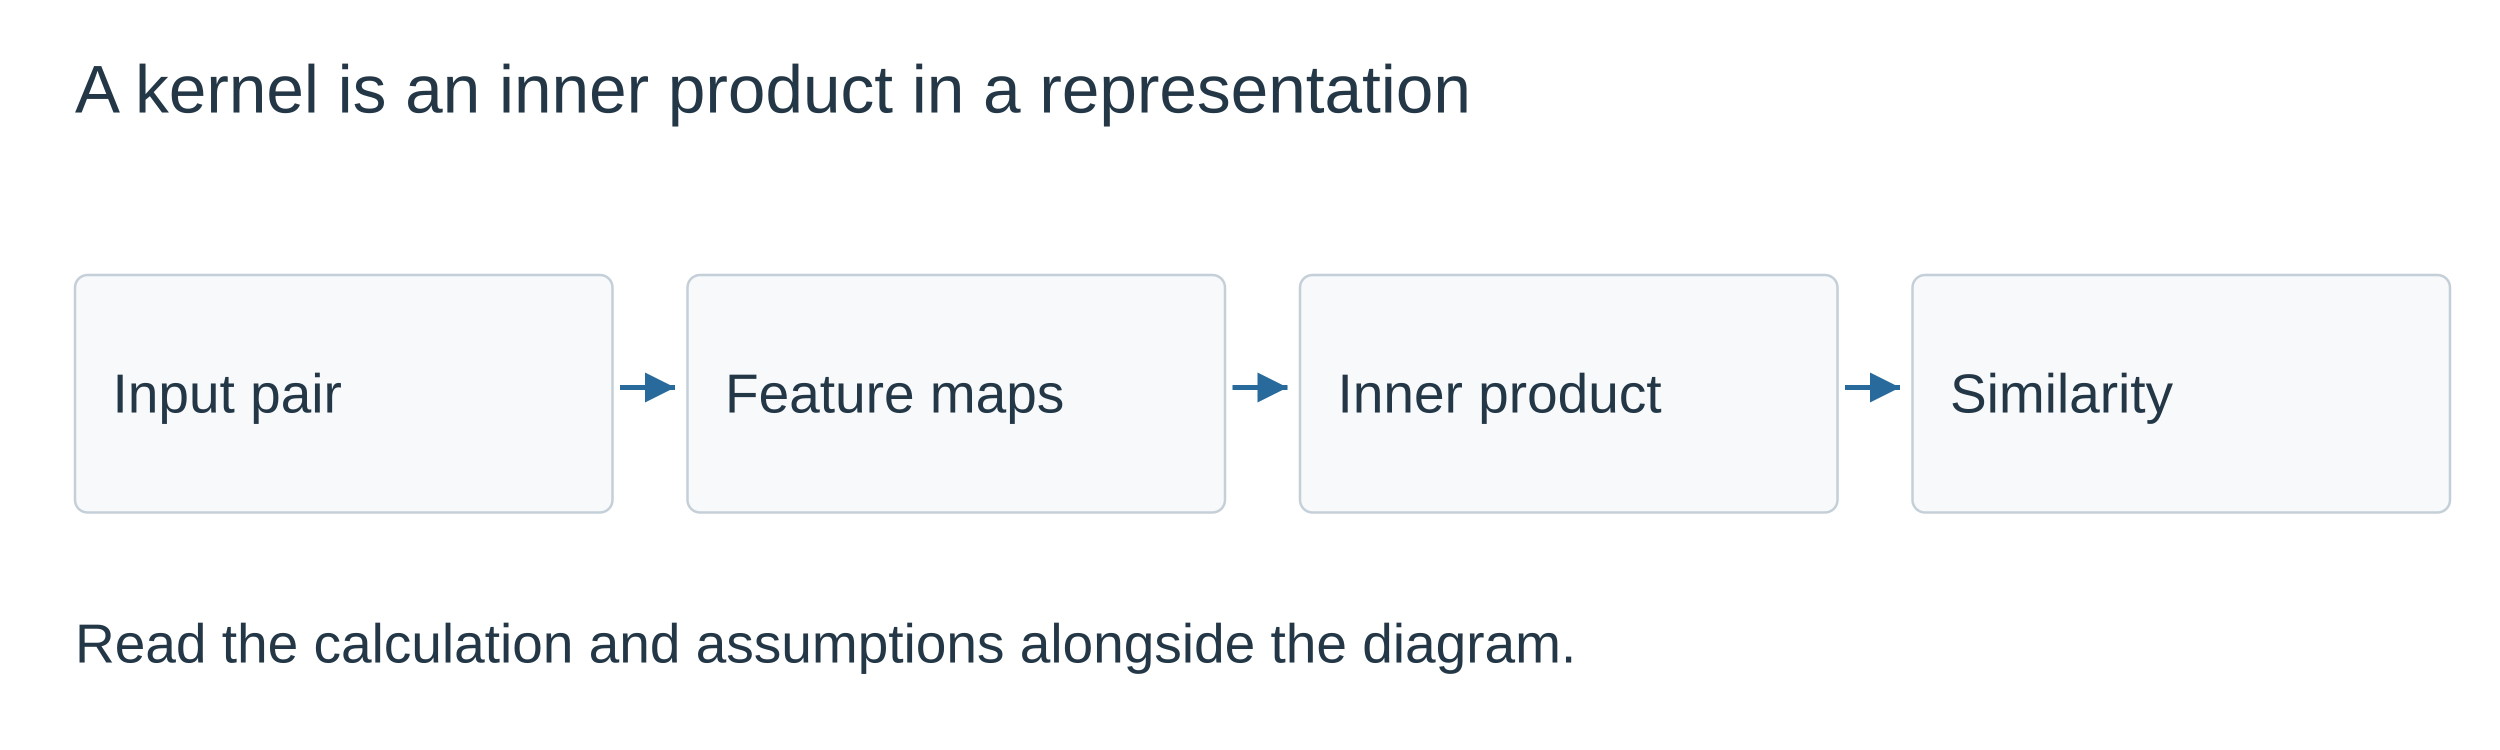
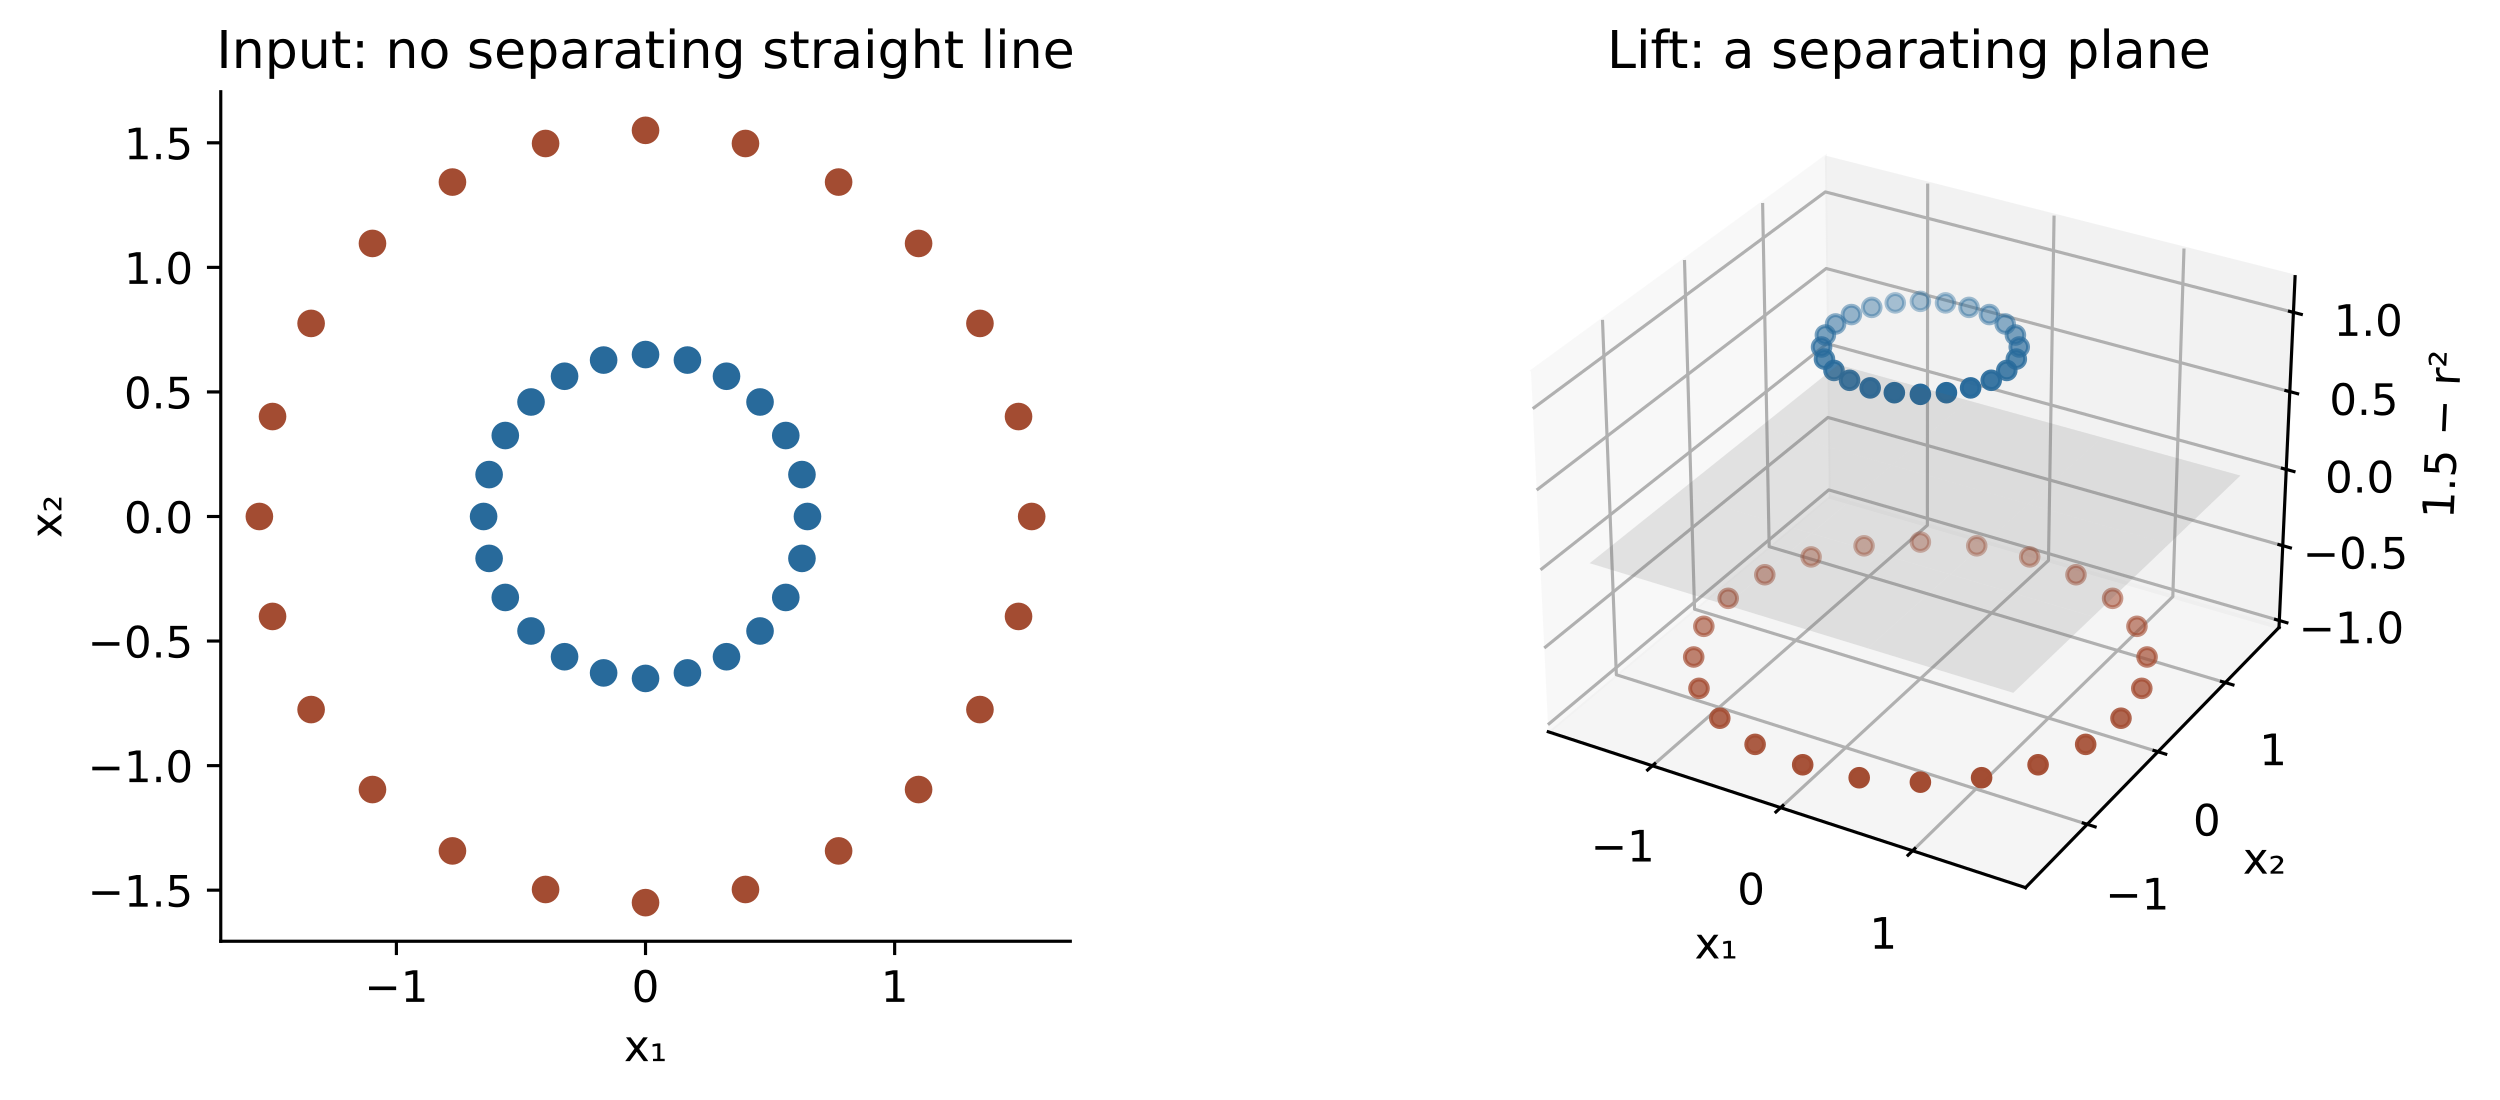
- <svg xmlns="http://www.w3.org/2000/svg" viewBox="0 0 1000 300" role="img" aria-labelledby="t d">
-   <rect width="1000" height="300" fill="white" />
+ <svg xmlns="http://www.w3.org/2000/svg" xmlns:xlink="http://www.w3.org/1999/xlink" width="633.171pt" height="278.59pt" viewBox="0 0 633.171 278.59" version="1.1">
  <defs>
-     <marker id="arrow" markerWidth="7" markerHeight="7" refX="6" refY="3" orient="auto">
-       <path d="M0 0L6 3L0 6" fill="#286a9b" />
-     </marker>
+     <style type="text/css">*{stroke-linejoin: round; stroke-linecap: butt}</style>
  </defs>
-   <style>text{font-family:Arial,sans-serif;fill:#243746}.box{fill:#f7f9fb;stroke:#c4cfd8}</style>
-   <text x="30" y="45" font-size="27">A kernel is an inner product in a representation</text>
-   <rect x="30" y="110" width="215" height="95" rx="5" class="box" />
-   <text x="45" y="165" font-size="22">Input pair</text>
-   <path d="M248 155L270 155" fill="none" stroke="#286a9b" stroke-width="2" marker-end="url(#arrow)" />
-   <rect x="275" y="110" width="215" height="95" rx="5" class="box" />
-   <text x="290" y="165" font-size="22">Feature maps</text>
-   <path d="M493 155L515 155" fill="none" stroke="#286a9b" stroke-width="2" marker-end="url(#arrow)" />
-   <rect x="520" y="110" width="215" height="95" rx="5" class="box" />
-   <text x="535" y="165" font-size="22">Inner product</text>
-   <path d="M738 155L760 155" fill="none" stroke="#286a9b" stroke-width="2" marker-end="url(#arrow)" />
-   <rect x="765" y="110" width="215" height="95" rx="5" class="box" />
-   <text x="780" y="165" font-size="22">Similarity</text>
-   <text x="30" y="265" font-size="22">Read the calculation and assumptions alongside the diagram.</text>
+   <g id="figure_1">
+     <g id="patch_1">
+       <path d="M 0 278.59 L 633.171 278.59 L 633.171 0 L 0 0 z " style="fill: #ffffff" />
+     </g>
+     <g id="axes_1">
+       <g id="patch_2">
+         <path d="M 55.911 238.39 L 271.071 238.39 L 271.071 23.23 L 55.911 23.23 z " style="fill: #ffffff" />
+       </g>
+       <g id="PathCollection_1">
+         <defs>
+           <path id="mbf54793156" d="M 0 3 C 0.796 3 1.559 2.684 2.121 2.121 C 2.684 1.559 3 0.796 3 0 C 3 -0.796 2.684 -1.559 2.121 -2.121 C 1.559 -2.684 0.796 -3 0 -3 C -0.796 -3 -1.559 -2.684 -2.121 -2.121 C -2.684 -1.559 -3 -0.796 -3 0 C -3 0.796 -2.684 1.559 -2.121 2.121 C -1.559 2.684 -0.796 3 0 3 z " style="stroke: #286a9b" />
+         </defs>
+         <g clip-path="url(#p1699d5b76a)">
+           <use xlink:href="#mbf54793156" x="204.504" y="130.81" style="fill: #286a9b; stroke: #286a9b" />
+           <use xlink:href="#mbf54793156" x="203.107" y="120.195" style="fill: #286a9b; stroke: #286a9b" />
+           <use xlink:href="#mbf54793156" x="199.009" y="110.303" style="fill: #286a9b; stroke: #286a9b" />
+           <use xlink:href="#mbf54793156" x="192.492" y="101.809" style="fill: #286a9b; stroke: #286a9b" />
+           <use xlink:href="#mbf54793156" x="183.998" y="95.292" style="fill: #286a9b; stroke: #286a9b" />
+           <use xlink:href="#mbf54793156" x="174.106" y="91.195" style="fill: #286a9b; stroke: #286a9b" />
+           <use xlink:href="#mbf54793156" x="163.491" y="89.797" style="fill: #286a9b; stroke: #286a9b" />
+           <use xlink:href="#mbf54793156" x="152.876" y="91.195" style="fill: #286a9b; stroke: #286a9b" />
+           <use xlink:href="#mbf54793156" x="142.985" y="95.292" style="fill: #286a9b; stroke: #286a9b" />
+           <use xlink:href="#mbf54793156" x="134.491" y="101.809" style="fill: #286a9b; stroke: #286a9b" />
+           <use xlink:href="#mbf54793156" x="127.973" y="110.303" style="fill: #286a9b; stroke: #286a9b" />
+           <use xlink:href="#mbf54793156" x="123.876" y="120.195" style="fill: #286a9b; stroke: #286a9b" />
+           <use xlink:href="#mbf54793156" x="122.478" y="130.81" style="fill: #286a9b; stroke: #286a9b" />
+           <use xlink:href="#mbf54793156" x="123.876" y="141.425" style="fill: #286a9b; stroke: #286a9b" />
+           <use xlink:href="#mbf54793156" x="127.973" y="151.316" style="fill: #286a9b; stroke: #286a9b" />
+           <use xlink:href="#mbf54793156" x="134.491" y="159.81" style="fill: #286a9b; stroke: #286a9b" />
+           <use xlink:href="#mbf54793156" x="142.985" y="166.328" style="fill: #286a9b; stroke: #286a9b" />
+           <use xlink:href="#mbf54793156" x="152.876" y="170.425" style="fill: #286a9b; stroke: #286a9b" />
+           <use xlink:href="#mbf54793156" x="163.491" y="171.823" style="fill: #286a9b; stroke: #286a9b" />
+           <use xlink:href="#mbf54793156" x="174.106" y="170.425" style="fill: #286a9b; stroke: #286a9b" />
+           <use xlink:href="#mbf54793156" x="183.998" y="166.328" style="fill: #286a9b; stroke: #286a9b" />
+           <use xlink:href="#mbf54793156" x="192.492" y="159.81" style="fill: #286a9b; stroke: #286a9b" />
+           <use xlink:href="#mbf54793156" x="199.009" y="151.316" style="fill: #286a9b; stroke: #286a9b" />
+           <use xlink:href="#mbf54793156" x="203.107" y="141.425" style="fill: #286a9b; stroke: #286a9b" />
+         </g>
+       </g>
+       <g id="PathCollection_2">
+         <defs>
+           <path id="m241e468adf" d="M 0 3 C 0.796 3 1.559 2.684 2.121 2.121 C 2.684 1.559 3 0.796 3 0 C 3 -0.796 2.684 -1.559 2.121 -2.121 C 1.559 -2.684 0.796 -3 0 -3 C -0.796 -3 -1.559 -2.684 -2.121 -2.121 C -2.684 -1.559 -3 -0.796 -3 0 C -3 0.796 -2.684 1.559 -2.121 2.121 C -1.559 2.684 -0.796 3 0 3 z " style="stroke: #a34c32" />
+         </defs>
+         <g clip-path="url(#p1699d5b76a)">
+           <use xlink:href="#m241e468adf" x="261.291" y="130.81" style="fill: #a34c32; stroke: #a34c32" />
+           <use xlink:href="#m241e468adf" x="257.959" y="105.497" style="fill: #a34c32; stroke: #a34c32" />
+           <use xlink:href="#m241e468adf" x="248.188" y="81.91" style="fill: #a34c32; stroke: #a34c32" />
+           <use xlink:href="#m241e468adf" x="232.646" y="61.655" style="fill: #a34c32; stroke: #a34c32" />
+           <use xlink:href="#m241e468adf" x="212.391" y="46.113" style="fill: #a34c32; stroke: #a34c32" />
+           <use xlink:href="#m241e468adf" x="188.804" y="36.342" style="fill: #a34c32; stroke: #a34c32" />
+           <use xlink:href="#m241e468adf" x="163.491" y="33.01" style="fill: #a34c32; stroke: #a34c32" />
+           <use xlink:href="#m241e468adf" x="138.179" y="36.342" style="fill: #a34c32; stroke: #a34c32" />
+           <use xlink:href="#m241e468adf" x="114.591" y="46.113" style="fill: #a34c32; stroke: #a34c32" />
+           <use xlink:href="#m241e468adf" x="94.336" y="61.655" style="fill: #a34c32; stroke: #a34c32" />
+           <use xlink:href="#m241e468adf" x="78.794" y="81.91" style="fill: #a34c32; stroke: #a34c32" />
+           <use xlink:href="#m241e468adf" x="69.024" y="105.497" style="fill: #a34c32; stroke: #a34c32" />
+           <use xlink:href="#m241e468adf" x="65.691" y="130.81" style="fill: #a34c32; stroke: #a34c32" />
+           <use xlink:href="#m241e468adf" x="69.024" y="156.122" style="fill: #a34c32; stroke: #a34c32" />
+           <use xlink:href="#m241e468adf" x="78.794" y="179.71" style="fill: #a34c32; stroke: #a34c32" />
+           <use xlink:href="#m241e468adf" x="94.336" y="199.965" style="fill: #a34c32; stroke: #a34c32" />
+           <use xlink:href="#m241e468adf" x="114.591" y="215.507" style="fill: #a34c32; stroke: #a34c32" />
+           <use xlink:href="#m241e468adf" x="138.179" y="225.277" style="fill: #a34c32; stroke: #a34c32" />
+           <use xlink:href="#m241e468adf" x="163.491" y="228.61" style="fill: #a34c32; stroke: #a34c32" />
+           <use xlink:href="#m241e468adf" x="188.804" y="225.277" style="fill: #a34c32; stroke: #a34c32" />
+           <use xlink:href="#m241e468adf" x="212.391" y="215.507" style="fill: #a34c32; stroke: #a34c32" />
+           <use xlink:href="#m241e468adf" x="232.646" y="199.965" style="fill: #a34c32; stroke: #a34c32" />
+           <use xlink:href="#m241e468adf" x="248.188" y="179.71" style="fill: #a34c32; stroke: #a34c32" />
+           <use xlink:href="#m241e468adf" x="257.959" y="156.122" style="fill: #a34c32; stroke: #a34c32" />
+         </g>
+       </g>
+       <g id="matplotlib.axis_1">
+         <g id="xtick_1">
+           <g id="line2d_1">
+             <defs>
+               <path id="mdac9af77b1" d="M 0 0 L 0 3.5 " style="stroke: #000000; stroke-width: 0.8" />
+             </defs>
+             <g>
+               <use xlink:href="#mdac9af77b1" x="100.394" y="238.39" style="stroke: #000000; stroke-width: 0.8" />
+             </g>
+           </g>
+           <g id="text_1">
+             <text style="font-size: 11px; font-family: 'DejaVu Sans', 'Bitstream Vera Sans', 'Computer Modern Sans Serif', 'Lucida Grande', 'Verdana', 'Geneva', 'Lucid', 'Arial', 'Helvetica', 'Avant Garde', sans-serif; text-anchor: middle" x="100.394" y="253.747" transform="rotate(-0 100.3943 253.7474)">−1</text>
+           </g>
+         </g>
+         <g id="xtick_2">
+           <g id="line2d_2">
+             <g>
+               <use xlink:href="#mdac9af77b1" x="163.491" y="238.39" style="stroke: #000000; stroke-width: 0.8" />
+             </g>
+           </g>
+           <g id="text_2">
+             <text style="font-size: 11px; font-family: 'DejaVu Sans', 'Bitstream Vera Sans', 'Computer Modern Sans Serif', 'Lucida Grande', 'Verdana', 'Geneva', 'Lucid', 'Arial', 'Helvetica', 'Avant Garde', sans-serif; text-anchor: middle" x="163.491" y="253.747" transform="rotate(-0 163.4911 253.7474)">0</text>
+           </g>
+         </g>
+         <g id="xtick_3">
+           <g id="line2d_3">
+             <g>
+               <use xlink:href="#mdac9af77b1" x="226.588" y="238.39" style="stroke: #000000; stroke-width: 0.8" />
+             </g>
+           </g>
+           <g id="text_3">
+             <text style="font-size: 11px; font-family: 'DejaVu Sans', 'Bitstream Vera Sans', 'Computer Modern Sans Serif', 'Lucida Grande', 'Verdana', 'Geneva', 'Lucid', 'Arial', 'Helvetica', 'Avant Garde', sans-serif; text-anchor: middle" x="226.588" y="253.747" transform="rotate(-0 226.5879 253.7474)">1</text>
+           </g>
+         </g>
+         <g id="text_4">
+           <text style="font-size: 11px; font-family: 'DejaVu Sans', 'Bitstream Vera Sans', 'Computer Modern Sans Serif', 'Lucida Grande', 'Verdana', 'Geneva', 'Lucid', 'Arial', 'Helvetica', 'Avant Garde', sans-serif; text-anchor: middle" x="163.491" y="268.747" transform="rotate(-0 163.4911 268.7474)">x₁</text>
+         </g>
+       </g>
+       <g id="matplotlib.axis_2">
+         <g id="ytick_1">
+           <g id="line2d_4">
+             <defs>
+               <path id="m1e12461e75" d="M 0 0 L -3.5 0 " style="stroke: #000000; stroke-width: 0.8" />
+             </defs>
+             <g>
+               <use xlink:href="#m1e12461e75" x="55.911" y="225.455" style="stroke: #000000; stroke-width: 0.8" />
+             </g>
+           </g>
+           <g id="text_5">
+             <text style="font-size: 11px; font-family: 'DejaVu Sans', 'Bitstream Vera Sans', 'Computer Modern Sans Serif', 'Lucida Grande', 'Verdana', 'Geneva', 'Lucid', 'Arial', 'Helvetica', 'Avant Garde', sans-serif; text-anchor: end" x="48.911" y="229.634" transform="rotate(-0 48.91109 229.6338)">−1.5</text>
+           </g>
+         </g>
+         <g id="ytick_2">
+           <g id="line2d_5">
+             <g>
+               <use xlink:href="#m1e12461e75" x="55.911" y="193.907" style="stroke: #000000; stroke-width: 0.8" />
+             </g>
+           </g>
+           <g id="text_6">
+             <text style="font-size: 11px; font-family: 'DejaVu Sans', 'Bitstream Vera Sans', 'Computer Modern Sans Serif', 'Lucida Grande', 'Verdana', 'Geneva', 'Lucid', 'Arial', 'Helvetica', 'Avant Garde', sans-serif; text-anchor: end" x="48.911" y="198.085" transform="rotate(-0 48.91109 198.0854)">−1.0</text>
+           </g>
+         </g>
+         <g id="ytick_3">
+           <g id="line2d_6">
+             <g>
+               <use xlink:href="#m1e12461e75" x="55.911" y="162.358" style="stroke: #000000; stroke-width: 0.8" />
+             </g>
+           </g>
+           <g id="text_7">
+             <text style="font-size: 11px; font-family: 'DejaVu Sans', 'Bitstream Vera Sans', 'Computer Modern Sans Serif', 'Lucida Grande', 'Verdana', 'Geneva', 'Lucid', 'Arial', 'Helvetica', 'Avant Garde', sans-serif; text-anchor: end" x="48.911" y="166.537" transform="rotate(-0 48.91109 166.537)">−0.5</text>
+           </g>
+         </g>
+         <g id="ytick_4">
+           <g id="line2d_7">
+             <g>
+               <use xlink:href="#m1e12461e75" x="55.911" y="130.81" style="stroke: #000000; stroke-width: 0.8" />
+             </g>
+           </g>
+           <g id="text_8">
+             <text style="font-size: 11px; font-family: 'DejaVu Sans', 'Bitstream Vera Sans', 'Computer Modern Sans Serif', 'Lucida Grande', 'Verdana', 'Geneva', 'Lucid', 'Arial', 'Helvetica', 'Avant Garde', sans-serif; text-anchor: end" x="48.911" y="134.989" transform="rotate(-0 48.91109 134.9886)">0.0</text>
+           </g>
+         </g>
+         <g id="ytick_5">
+           <g id="line2d_8">
+             <g>
+               <use xlink:href="#m1e12461e75" x="55.911" y="99.262" style="stroke: #000000; stroke-width: 0.8" />
+             </g>
+           </g>
+           <g id="text_9">
+             <text style="font-size: 11px; font-family: 'DejaVu Sans', 'Bitstream Vera Sans', 'Computer Modern Sans Serif', 'Lucida Grande', 'Verdana', 'Geneva', 'Lucid', 'Arial', 'Helvetica', 'Avant Garde', sans-serif; text-anchor: end" x="48.911" y="103.44" transform="rotate(-0 48.91109 103.4403)">0.5</text>
+           </g>
+         </g>
+         <g id="ytick_6">
+           <g id="line2d_9">
+             <g>
+               <use xlink:href="#m1e12461e75" x="55.911" y="67.713" style="stroke: #000000; stroke-width: 0.8" />
+             </g>
+           </g>
+           <g id="text_10">
+             <text style="font-size: 11px; font-family: 'DejaVu Sans', 'Bitstream Vera Sans', 'Computer Modern Sans Serif', 'Lucida Grande', 'Verdana', 'Geneva', 'Lucid', 'Arial', 'Helvetica', 'Avant Garde', sans-serif; text-anchor: end" x="48.911" y="71.892" transform="rotate(-0 48.91109 71.89187)">1.0</text>
+           </g>
+         </g>
+         <g id="ytick_7">
+           <g id="line2d_10">
+             <g>
+               <use xlink:href="#m1e12461e75" x="55.911" y="36.165" style="stroke: #000000; stroke-width: 0.8" />
+             </g>
+           </g>
+           <g id="text_11">
+             <text style="font-size: 11px; font-family: 'DejaVu Sans', 'Bitstream Vera Sans', 'Computer Modern Sans Serif', 'Lucida Grande', 'Verdana', 'Geneva', 'Lucid', 'Arial', 'Helvetica', 'Avant Garde', sans-serif; text-anchor: end" x="48.911" y="40.343" transform="rotate(-0 48.91109 40.34349)">1.5</text>
+           </g>
+         </g>
+         <g id="text_12">
+           <text style="font-size: 11px; font-family: 'DejaVu Sans', 'Bitstream Vera Sans', 'Computer Modern Sans Serif', 'Lucida Grande', 'Verdana', 'Geneva', 'Lucid', 'Arial', 'Helvetica', 'Avant Garde', sans-serif; text-anchor: middle" x="15.557" y="130.81" transform="rotate(-90 15.55742 130.8099)">x₂</text>
+         </g>
+       </g>
+       <g id="patch_3">
+         <path d="M 55.911 238.39 L 55.911 23.23 " style="fill: none; stroke: #000000; stroke-width: 0.8; stroke-linejoin: miter; stroke-linecap: square" />
+       </g>
+       <g id="patch_4">
+         <path d="M 55.911 238.39 L 271.071 238.39 " style="fill: none; stroke: #000000; stroke-width: 0.8; stroke-linejoin: miter; stroke-linecap: square" />
+       </g>
+       <g id="text_13">
+         <text style="font-size: 13.2px; font-family: 'DejaVu Sans', 'Bitstream Vera Sans', 'Computer Modern Sans Serif', 'Lucida Grande', 'Verdana', 'Geneva', 'Lucid', 'Arial', 'Helvetica', 'Avant Garde', sans-serif; text-anchor: middle" x="163.491" y="17.23" transform="rotate(-0 163.4911 17.22994)">Input: no separating straight line</text>
+       </g>
+     </g>
+     <g id="patch_5">
+       <path d="M 375.886 238.39 L 591.046 238.39 L 591.046 23.23 L 375.886 23.23 z " style="fill: #ffffff" />
+     </g>
+     <g id="pane3d_1">
+       <g id="patch_6">
+         <path d="M 392.132 185.338 L 463.185 125.78 L 462.197 39.887 L 387.744 94.22 " style="fill: #f2f2f2; opacity: 0.5; stroke: #f2f2f2; stroke-linejoin: miter" />
+       </g>
+     </g>
+     <g id="pane3d_2">
+       <g id="patch_7">
+         <path d="M 463.185 125.78 L 577.199 158.92 L 581.268 70.068 L 462.197 39.887 " style="fill: #e6e6e6; opacity: 0.5; stroke: #e6e6e6; stroke-linejoin: miter" />
+       </g>
+     </g>
+     <g id="pane3d_3">
+       <g id="patch_8">
+         <path d="M 392.132 185.338 L 512.993 224.812 L 577.199 158.92 L 463.185 125.78 " style="fill: #ececec; opacity: 0.5; stroke: #ececec; stroke-linejoin: miter" />
+       </g>
+     </g>
+     <g id="grid3d_1">
+       <g id="Line3DCollection_1">
+         <path d="M 418.497 193.949 L 488.142 133.035 L 488.219 46.483 " style="fill: none; stroke: #b0b0b0; stroke-width: 0.8" />
+         <path d="M 450.969 204.555 L 518.815 141.95 L 520.232 54.597 " style="fill: none; stroke: #b0b0b0; stroke-width: 0.8" />
+         <path d="M 484.389 215.47 L 550.307 151.103 L 553.137 62.938 " style="fill: none; stroke: #b0b0b0; stroke-width: 0.8" />
+       </g>
+     </g>
+     <g id="grid3d_2">
+       <g id="Line3DCollection_2">
+         <path d="M 405.858 81.001 L 409.369 170.89 L 528.621 208.773 " style="fill: none; stroke: #b0b0b0; stroke-width: 0.8" />
+         <path d="M 426.627 65.845 L 429.172 154.291 L 546.534 190.39 " style="fill: none; stroke: #b0b0b0; stroke-width: 0.8" />
+         <path d="M 446.412 51.407 L 448.075 138.446 L 563.593 172.883 " style="fill: none; stroke: #b0b0b0; stroke-width: 0.8" />
+       </g>
+     </g>
+     <g id="grid3d_3">
+       <g id="Line3DCollection_3">
+         <path d="M 577.28 157.161 L 463.165 124.077 L 392.045 183.538 " style="fill: none; stroke: #b0b0b0; stroke-width: 0.8" />
+         <path d="M 578.148 138.207 L 462.954 105.725 L 391.11 164.124 " style="fill: none; stroke: #b0b0b0; stroke-width: 0.8" />
+         <path d="M 579.033 118.887 L 462.739 87.035 L 390.157 144.322 " style="fill: none; stroke: #b0b0b0; stroke-width: 0.8" />
+         <path d="M 579.935 99.191 L 462.52 68 L 389.184 124.119 " style="fill: none; stroke: #b0b0b0; stroke-width: 0.8" />
+         <path d="M 580.854 79.107 L 462.298 48.609 L 388.191 103.503 " style="fill: none; stroke: #b0b0b0; stroke-width: 0.8" />
+       </g>
+     </g>
+     <g id="axis3d_1">
+       <g id="line2d_11">
+         <path d="M 392.132 185.338 L 512.993 224.812 " style="fill: none; stroke: #000000; stroke-width: 0.8; stroke-linecap: square" />
+       </g>
+       <g id="xtick_4">
+         <g id="line2d_12">
+           <path d="M 419.104 193.418 L 417.281 195.013 " style="fill: none; stroke: #000000; stroke-width: 0.8; stroke-linecap: square" />
+         </g>
+         <g id="text_14">
+           <text style="font-size: 11px; font-family: 'DejaVu Sans', 'Bitstream Vera Sans', 'Computer Modern Sans Serif', 'Lucida Grande', 'Verdana', 'Geneva', 'Lucid', 'Arial', 'Helvetica', 'Avant Garde', sans-serif; text-anchor: middle" x="410.985" y="218.194" transform="rotate(-0 410.9855 218.1944)">−1</text>
+         </g>
+       </g>
+       <g id="xtick_5">
+         <g id="line2d_13">
+           <path d="M 451.561 204.008 L 449.783 205.649 " style="fill: none; stroke: #000000; stroke-width: 0.8; stroke-linecap: square" />
+         </g>
+         <g id="text_15">
+           <text style="font-size: 11px; font-family: 'DejaVu Sans', 'Bitstream Vera Sans', 'Computer Modern Sans Serif', 'Lucida Grande', 'Verdana', 'Geneva', 'Lucid', 'Arial', 'Helvetica', 'Avant Garde', sans-serif; text-anchor: middle" x="443.502" y="229.079" transform="rotate(-0 443.5021 229.0793)">0</text>
+         </g>
+       </g>
+       <g id="xtick_6">
+         <g id="line2d_14">
+           <path d="M 484.965 214.907 L 483.235 216.596 " style="fill: none; stroke: #000000; stroke-width: 0.8; stroke-linecap: square" />
+         </g>
+         <g id="text_16">
+           <text style="font-size: 11px; font-family: 'DejaVu Sans', 'Bitstream Vera Sans', 'Computer Modern Sans Serif', 'Lucida Grande', 'Verdana', 'Geneva', 'Lucid', 'Arial', 'Helvetica', 'Avant Garde', sans-serif; text-anchor: middle" x="476.972" y="240.283" transform="rotate(-0 476.972 240.2834)">1</text>
+         </g>
+       </g>
+       <g id="text_17">
+         <text style="font-size: 11px; font-family: 'DejaVu Sans', 'Bitstream Vera Sans', 'Computer Modern Sans Serif', 'Lucida Grande', 'Verdana', 'Geneva', 'Lucid', 'Arial', 'Helvetica', 'Avant Garde', sans-serif; text-anchor: middle" x="434.646" y="242.754" transform="rotate(-0 434.6458 242.7536)">x₁</text>
+       </g>
+     </g>
+     <g id="axis3d_2">
+       <g id="line2d_15">
+         <path d="M 577.199 158.92 L 512.993 224.812 " style="fill: none; stroke: #000000; stroke-width: 0.8; stroke-linecap: square" />
+       </g>
+       <g id="xtick_7">
+         <g id="line2d_16">
+           <path d="M 527.617 208.454 L 530.632 209.412 " style="fill: none; stroke: #000000; stroke-width: 0.8; stroke-linecap: square" />
+         </g>
+         <g id="text_18">
+           <text style="font-size: 11px; font-family: 'DejaVu Sans', 'Bitstream Vera Sans', 'Computer Modern Sans Serif', 'Lucida Grande', 'Verdana', 'Geneva', 'Lucid', 'Arial', 'Helvetica', 'Avant Garde', sans-serif; text-anchor: middle" x="541.318" y="230.346" transform="rotate(-0 541.3178 230.3458)">−1</text>
+         </g>
+       </g>
+       <g id="xtick_8">
+         <g id="line2d_17">
+           <path d="M 545.547 190.086 L 548.511 190.998 " style="fill: none; stroke: #000000; stroke-width: 0.8; stroke-linecap: square" />
+         </g>
+         <g id="text_19">
+           <text style="font-size: 11px; font-family: 'DejaVu Sans', 'Bitstream Vera Sans', 'Computer Modern Sans Serif', 'Lucida Grande', 'Verdana', 'Geneva', 'Lucid', 'Arial', 'Helvetica', 'Avant Garde', sans-serif; text-anchor: middle" x="558.933" y="211.626" transform="rotate(-0 558.9335 211.626)">0</text>
+         </g>
+       </g>
+       <g id="xtick_9">
+         <g id="line2d_18">
+           <path d="M 562.623 172.594 L 565.536 173.463 " style="fill: none; stroke: #000000; stroke-width: 0.8; stroke-linecap: square" />
+         </g>
+         <g id="text_20">
+           <text style="font-size: 11px; font-family: 'DejaVu Sans', 'Bitstream Vera Sans', 'Computer Modern Sans Serif', 'Lucida Grande', 'Verdana', 'Geneva', 'Lucid', 'Arial', 'Helvetica', 'Avant Garde', sans-serif; text-anchor: middle" x="575.708" y="193.8" transform="rotate(-0 575.7083 193.7998)">1</text>
+         </g>
+       </g>
+       <g id="text_21">
+         <text style="font-size: 11px; font-family: 'DejaVu Sans', 'Bitstream Vera Sans', 'Computer Modern Sans Serif', 'Lucida Grande', 'Verdana', 'Geneva', 'Lucid', 'Arial', 'Helvetica', 'Avant Garde', sans-serif; text-anchor: middle" x="573.512" y="221.268" transform="rotate(-0 573.5116 221.2679)">x₂</text>
+       </g>
+     </g>
+     <g id="axis3d_3">
+       <g id="line2d_19">
+         <path d="M 577.199 158.92 L 581.268 70.068 " style="fill: none; stroke: #000000; stroke-width: 0.8; stroke-linecap: square" />
+       </g>
+       <g id="xtick_10">
+         <g id="line2d_20">
+           <path d="M 576.322 156.884 L 579.198 157.717 " style="fill: none; stroke: #000000; stroke-width: 0.8; stroke-linecap: square" />
+         </g>
+         <g id="text_22">
+           <text style="font-size: 11px; font-family: 'DejaVu Sans', 'Bitstream Vera Sans', 'Computer Modern Sans Serif', 'Lucida Grande', 'Verdana', 'Geneva', 'Lucid', 'Arial', 'Helvetica', 'Avant Garde', sans-serif; text-anchor: middle" x="595.531" y="162.92" transform="rotate(-0 595.5314 162.9198)">−1.0</text>
+         </g>
+       </g>
+       <g id="xtick_11">
+         <g id="line2d_21">
+           <path d="M 577.181 137.934 L 580.085 138.753 " style="fill: none; stroke: #000000; stroke-width: 0.8; stroke-linecap: square" />
+         </g>
+         <g id="text_23">
+           <text style="font-size: 11px; font-family: 'DejaVu Sans', 'Bitstream Vera Sans', 'Computer Modern Sans Serif', 'Lucida Grande', 'Verdana', 'Geneva', 'Lucid', 'Arial', 'Helvetica', 'Avant Garde', sans-serif; text-anchor: middle" x="596.57" y="144.012" transform="rotate(-0 596.5698 144.0115)">−0.5</text>
+         </g>
+       </g>
+       <g id="xtick_12">
+         <g id="line2d_22">
+           <path d="M 578.056 118.619 L 580.989 119.423 " style="fill: none; stroke: #000000; stroke-width: 0.8; stroke-linecap: square" />
+         </g>
+         <g id="text_24">
+           <text style="font-size: 11px; font-family: 'DejaVu Sans', 'Bitstream Vera Sans', 'Computer Modern Sans Serif', 'Lucida Grande', 'Verdana', 'Geneva', 'Lucid', 'Arial', 'Helvetica', 'Avant Garde', sans-serif; text-anchor: middle" x="597.628" y="124.74" transform="rotate(-0 597.6281 124.7401)">0.0</text>
+         </g>
+       </g>
+       <g id="xtick_13">
+         <g id="line2d_23">
+           <path d="M 578.948 98.929 L 581.911 99.716 " style="fill: none; stroke: #000000; stroke-width: 0.8; stroke-linecap: square" />
+         </g>
+         <g id="text_25">
+           <text style="font-size: 11px; font-family: 'DejaVu Sans', 'Bitstream Vera Sans', 'Computer Modern Sans Serif', 'Lucida Grande', 'Verdana', 'Geneva', 'Lucid', 'Arial', 'Helvetica', 'Avant Garde', sans-serif; text-anchor: middle" x="598.707" y="105.095" transform="rotate(-0 598.7069 105.0948)">0.5</text>
+         </g>
+       </g>
+       <g id="xtick_14">
+         <g id="line2d_24">
+           <path d="M 579.857 78.851 L 582.851 79.621 " style="fill: none; stroke: #000000; stroke-width: 0.8; stroke-linecap: square" />
+         </g>
+         <g id="text_26">
+           <text style="font-size: 11px; font-family: 'DejaVu Sans', 'Bitstream Vera Sans', 'Computer Modern Sans Serif', 'Lucida Grande', 'Verdana', 'Geneva', 'Lucid', 'Arial', 'Helvetica', 'Avant Garde', sans-serif; text-anchor: middle" x="599.807" y="85.065" transform="rotate(-0 599.8068 85.06486)">1.0</text>
+         </g>
+       </g>
+       <g id="text_27">
+         <text style="font-size: 11px; font-family: 'DejaVu Sans', 'Bitstream Vera Sans', 'Computer Modern Sans Serif', 'Lucida Grande', 'Verdana', 'Geneva', 'Lucid', 'Arial', 'Helvetica', 'Avant Garde', sans-serif; text-anchor: middle" x="622.356" y="110.197" transform="rotate(-87.37809 622.3561 110.1973)">1.5 − r²</text>
+       </g>
+     </g>
+     <g id="axes_2">
+       <g id="Path3DCollection_1">
+         <defs>
+           <path id="C0_0_dbee8d6db6" d="M 0 2.236 C 0.593 2.236 1.162 2 1.581 1.581 C 2 1.162 2.236 0.593 2.236 -0 C 2.236 -0.593 2 -1.162 1.581 -1.581 C 1.162 -2 0.593 -2.236 0 -2.236 C -0.593 -2.236 -1.162 -2 -1.581 -1.581 C -2 -1.162 -2.236 -0.593 -2.236 0 C -2.236 0.593 -2 1.162 -1.581 1.581 C -1.162 2 -0.593 2.236 0 2.236 z " />
+         </defs>
+         <g clip-path="url(#p7da4e7ebea)">
+           <use xlink:href="#C0_0_dbee8d6db6" x="486.374" y="137.288" style="fill: #a34c32; fill-opacity: 0.399; stroke: #a34c32; stroke-opacity: 0.399" />
+         </g>
+         <g clip-path="url(#p7da4e7ebea)">
+           <use xlink:href="#C0_0_dbee8d6db6" x="500.643" y="138.24" style="fill: #a34c32; fill-opacity: 0.408; stroke: #a34c32; stroke-opacity: 0.408" />
+         </g>
+         <g clip-path="url(#p7da4e7ebea)">
+           <use xlink:href="#C0_0_dbee8d6db6" x="472.104" y="138.24" style="fill: #a34c32; fill-opacity: 0.408; stroke: #a34c32; stroke-opacity: 0.408" />
+         </g>
+         <g clip-path="url(#p7da4e7ebea)">
+           <use xlink:href="#C0_0_dbee8d6db6" x="514.054" y="141.048" style="fill: #a34c32; fill-opacity: 0.436; stroke: #a34c32; stroke-opacity: 0.436" />
+         </g>
+         <g clip-path="url(#p7da4e7ebea)">
+           <use xlink:href="#C0_0_dbee8d6db6" x="458.693" y="141.048" style="fill: #a34c32; fill-opacity: 0.436; stroke: #a34c32; stroke-opacity: 0.436" />
+         </g>
+         <g clip-path="url(#p7da4e7ebea)">
+           <use xlink:href="#C0_0_dbee8d6db6" x="446.969" y="145.563" style="fill: #a34c32; fill-opacity: 0.481; stroke: #a34c32; stroke-opacity: 0.481" />
+         </g>
+         <g clip-path="url(#p7da4e7ebea)">
+           <use xlink:href="#C0_0_dbee8d6db6" x="525.778" y="145.563" style="fill: #a34c32; fill-opacity: 0.481; stroke: #a34c32; stroke-opacity: 0.481" />
+         </g>
+         <g clip-path="url(#p7da4e7ebea)">
+           <use xlink:href="#C0_0_dbee8d6db6" x="535.052" y="151.537" style="fill: #a34c32; fill-opacity: 0.54; stroke: #a34c32; stroke-opacity: 0.54" />
+         </g>
+         <g clip-path="url(#p7da4e7ebea)">
+           <use xlink:href="#C0_0_dbee8d6db6" x="437.695" y="151.537" style="fill: #a34c32; fill-opacity: 0.54; stroke: #a34c32; stroke-opacity: 0.54" />
+         </g>
+         <g clip-path="url(#p7da4e7ebea)">
+           <use xlink:href="#C0_0_dbee8d6db6" x="541.221" y="158.625" style="fill: #a34c32; fill-opacity: 0.61; stroke: #a34c32; stroke-opacity: 0.61" />
+         </g>
+         <g clip-path="url(#p7da4e7ebea)">
+           <use xlink:href="#C0_0_dbee8d6db6" x="431.526" y="158.625" style="fill: #a34c32; fill-opacity: 0.61; stroke: #a34c32; stroke-opacity: 0.61" />
+         </g>
+         <g clip-path="url(#p7da4e7ebea)">
+           <use xlink:href="#C0_0_dbee8d6db6" x="543.784" y="166.395" style="fill: #a34c32; fill-opacity: 0.687; stroke: #a34c32; stroke-opacity: 0.687" />
+         </g>
+         <g clip-path="url(#p7da4e7ebea)">
+           <use xlink:href="#C0_0_dbee8d6db6" x="428.963" y="166.395" style="fill: #a34c32; fill-opacity: 0.687; stroke: #a34c32; stroke-opacity: 0.687" />
+         </g>
+         <g clip-path="url(#p7da4e7ebea)">
+           <use xlink:href="#C0_0_dbee8d6db6" x="542.448" y="174.338" style="fill: #a34c32; fill-opacity: 0.765; stroke: #a34c32; stroke-opacity: 0.765" />
+         </g>
+         <g clip-path="url(#p7da4e7ebea)">
+           <use xlink:href="#C0_0_dbee8d6db6" x="430.299" y="174.338" style="fill: #a34c32; fill-opacity: 0.765; stroke: #a34c32; stroke-opacity: 0.765" />
+         </g>
+         <g clip-path="url(#p7da4e7ebea)">
+           <use xlink:href="#C0_0_dbee8d6db6" x="537.179" y="181.901" style="fill: #a34c32; fill-opacity: 0.84; stroke: #a34c32; stroke-opacity: 0.84" />
+         </g>
+         <g clip-path="url(#p7da4e7ebea)">
+           <use xlink:href="#C0_0_dbee8d6db6" x="435.569" y="181.901" style="fill: #a34c32; fill-opacity: 0.84; stroke: #a34c32; stroke-opacity: 0.84" />
+         </g>
+         <g clip-path="url(#p7da4e7ebea)">
+           <use xlink:href="#C0_0_dbee8d6db6" x="444.513" y="188.525" style="fill: #a34c32; fill-opacity: 0.905; stroke: #a34c32; stroke-opacity: 0.905" />
+         </g>
+         <g clip-path="url(#p7da4e7ebea)">
+           <use xlink:href="#C0_0_dbee8d6db6" x="528.234" y="188.525" style="fill: #a34c32; fill-opacity: 0.905; stroke: #a34c32; stroke-opacity: 0.905" />
+         </g>
+         <g clip-path="url(#p7da4e7ebea)">
+           <use xlink:href="#C0_0_dbee8d6db6" x="456.565" y="193.69" style="fill: #a34c32; fill-opacity: 0.956; stroke: #a34c32; stroke-opacity: 0.956" />
+         </g>
+         <g clip-path="url(#p7da4e7ebea)">
+           <use xlink:href="#C0_0_dbee8d6db6" x="516.182" y="193.69" style="fill: #a34c32; fill-opacity: 0.956; stroke: #a34c32; stroke-opacity: 0.956" />
+         </g>
+         <g clip-path="url(#p7da4e7ebea)">
+           <use xlink:href="#C0_0_dbee8d6db6" x="470.875" y="196.974" style="fill: #a34c32; fill-opacity: 0.989; stroke: #a34c32; stroke-opacity: 0.989" />
+         </g>
+         <g clip-path="url(#p7da4e7ebea)">
+           <use xlink:href="#C0_0_dbee8d6db6" x="501.873" y="196.974" style="fill: #a34c32; fill-opacity: 0.989; stroke: #a34c32; stroke-opacity: 0.989" />
+         </g>
+         <g clip-path="url(#p7da4e7ebea)">
+           <use xlink:href="#C0_0_dbee8d6db6" x="486.374" y="198.101" style="fill: #a34c32; stroke: #a34c32" />
+         </g>
+       </g>
+       <g id="text_28">
+         <text style="font-size: 13.2px; font-family: 'DejaVu Sans', 'Bitstream Vera Sans', 'Computer Modern Sans Serif', 'Lucida Grande', 'Verdana', 'Geneva', 'Lucid', 'Arial', 'Helvetica', 'Avant Garde', sans-serif; text-anchor: middle" x="483.466" y="17.23" transform="rotate(-0 483.466 17.22994)">Lift: a separating plane</text>
+       </g>
+       <g id="Path3DCollection_2">
+         <defs>
+           <path id="C1_0_82f7c3ab64" d="M 0 2.236 C 0.593 2.236 1.162 2 1.581 1.581 C 2 1.162 2.236 0.593 2.236 -0 C 2.236 -0.593 2 -1.162 1.581 -1.581 C 1.162 -2 0.593 -2.236 0 -2.236 C -0.593 -2.236 -1.162 -2 -1.581 -1.581 C -2 -1.162 -2.236 -0.593 -2.236 0 C -2.236 0.593 -2 1.162 -1.581 1.581 C -1.162 2 -0.593 2.236 0 2.236 z " />
+         </defs>
+         <g clip-path="url(#p7da4e7ebea)">
+           <use xlink:href="#C1_0_82f7c3ab64" x="486.374" y="76.326" style="fill: #286a9b; fill-opacity: 0.376; stroke: #286a9b; stroke-opacity: 0.376" />
+         </g>
+         <g clip-path="url(#p7da4e7ebea)">
+           <use xlink:href="#C1_0_82f7c3ab64" x="492.738" y="76.713" style="fill: #286a9b; fill-opacity: 0.386; stroke: #286a9b; stroke-opacity: 0.386" />
+         </g>
+         <g clip-path="url(#p7da4e7ebea)">
+           <use xlink:href="#C1_0_82f7c3ab64" x="480.009" y="76.713" style="fill: #286a9b; fill-opacity: 0.386; stroke: #286a9b; stroke-opacity: 0.386" />
+         </g>
+         <g clip-path="url(#p7da4e7ebea)">
+           <use xlink:href="#C1_0_82f7c3ab64" x="498.691" y="77.85" style="fill: #286a9b; fill-opacity: 0.416; stroke: #286a9b; stroke-opacity: 0.416" />
+         </g>
+         <g clip-path="url(#p7da4e7ebea)">
+           <use xlink:href="#C1_0_82f7c3ab64" x="474.056" y="77.85" style="fill: #286a9b; fill-opacity: 0.416; stroke: #286a9b; stroke-opacity: 0.416" />
+         </g>
+         <g clip-path="url(#p7da4e7ebea)">
+           <use xlink:href="#C1_0_82f7c3ab64" x="468.903" y="79.666" style="fill: #286a9b; fill-opacity: 0.464; stroke: #286a9b; stroke-opacity: 0.464" />
+         </g>
+         <g clip-path="url(#p7da4e7ebea)">
+           <use xlink:href="#C1_0_82f7c3ab64" x="503.844" y="79.666" style="fill: #286a9b; fill-opacity: 0.464; stroke: #286a9b; stroke-opacity: 0.464" />
+         </g>
+         <g clip-path="url(#p7da4e7ebea)">
+           <use xlink:href="#C1_0_82f7c3ab64" x="507.852" y="82.05" style="fill: #286a9b; fill-opacity: 0.527; stroke: #286a9b; stroke-opacity: 0.527" />
+         </g>
+         <g clip-path="url(#p7da4e7ebea)">
+           <use xlink:href="#C1_0_82f7c3ab64" x="464.895" y="82.05" style="fill: #286a9b; fill-opacity: 0.527; stroke: #286a9b; stroke-opacity: 0.527" />
+         </g>
+         <g clip-path="url(#p7da4e7ebea)">
+           <use xlink:href="#C1_0_82f7c3ab64" x="510.437" y="84.849" style="fill: #286a9b; fill-opacity: 0.602; stroke: #286a9b; stroke-opacity: 0.602" />
+         </g>
+         <g clip-path="url(#p7da4e7ebea)">
+           <use xlink:href="#C1_0_82f7c3ab64" x="462.311" y="84.849" style="fill: #286a9b; fill-opacity: 0.602; stroke: #286a9b; stroke-opacity: 0.602" />
+         </g>
+         <g clip-path="url(#p7da4e7ebea)">
+           <use xlink:href="#C1_0_82f7c3ab64" x="461.342" y="87.881" style="fill: #286a9b; fill-opacity: 0.682; stroke: #286a9b; stroke-opacity: 0.682" />
+         </g>
+         <g clip-path="url(#p7da4e7ebea)">
+           <use xlink:href="#C1_0_82f7c3ab64" x="511.406" y="87.881" style="fill: #286a9b; fill-opacity: 0.682; stroke: #286a9b; stroke-opacity: 0.682" />
+         </g>
+         <g clip-path="url(#p7da4e7ebea)">
+           <use xlink:href="#C1_0_82f7c3ab64" x="510.67" y="90.942" style="fill: #286a9b; fill-opacity: 0.763; stroke: #286a9b; stroke-opacity: 0.763" />
+         </g>
+         <g clip-path="url(#p7da4e7ebea)">
+           <use xlink:href="#C1_0_82f7c3ab64" x="462.077" y="90.942" style="fill: #286a9b; fill-opacity: 0.763; stroke: #286a9b; stroke-opacity: 0.763" />
+         </g>
+         <g clip-path="url(#p7da4e7ebea)">
+           <use xlink:href="#C1_0_82f7c3ab64" x="464.491" y="93.821" style="fill: #286a9b; fill-opacity: 0.839; stroke: #286a9b; stroke-opacity: 0.839" />
+         </g>
+         <g clip-path="url(#p7da4e7ebea)">
+           <use xlink:href="#C1_0_82f7c3ab64" x="508.256" y="93.821" style="fill: #286a9b; fill-opacity: 0.839; stroke: #286a9b; stroke-opacity: 0.839" />
+         </g>
+         <g clip-path="url(#p7da4e7ebea)">
+           <use xlink:href="#C1_0_82f7c3ab64" x="468.437" y="96.315" style="fill: #286a9b; fill-opacity: 0.906; stroke: #286a9b; stroke-opacity: 0.906" />
+         </g>
+         <g clip-path="url(#p7da4e7ebea)">
+           <use xlink:href="#C1_0_82f7c3ab64" x="504.31" y="96.315" style="fill: #286a9b; fill-opacity: 0.906; stroke: #286a9b; stroke-opacity: 0.906" />
+         </g>
+         <g clip-path="url(#p7da4e7ebea)">
+           <use xlink:href="#C1_0_82f7c3ab64" x="499.095" y="98.241" style="fill: #286a9b; fill-opacity: 0.957; stroke: #286a9b; stroke-opacity: 0.957" />
+         </g>
+         <g clip-path="url(#p7da4e7ebea)">
+           <use xlink:href="#C1_0_82f7c3ab64" x="473.652" y="98.241" style="fill: #286a9b; fill-opacity: 0.957; stroke: #286a9b; stroke-opacity: 0.957" />
+         </g>
+         <g clip-path="url(#p7da4e7ebea)">
+           <use xlink:href="#C1_0_82f7c3ab64" x="479.776" y="99.458" style="fill: #286a9b; fill-opacity: 0.989; stroke: #286a9b; stroke-opacity: 0.989" />
+         </g>
+         <g clip-path="url(#p7da4e7ebea)">
+           <use xlink:href="#C1_0_82f7c3ab64" x="492.971" y="99.458" style="fill: #286a9b; fill-opacity: 0.989; stroke: #286a9b; stroke-opacity: 0.989" />
+         </g>
+         <g clip-path="url(#p7da4e7ebea)">
+           <use xlink:href="#C1_0_82f7c3ab64" x="486.374" y="99.874" style="fill: #286a9b; stroke: #286a9b" />
+         </g>
+       </g>
+       <g id="Poly3DCollection_1">
+         <path d="M 445.636 108.276 L 479.162 117.839 L 498.554 101.449 L 465.573 92.351 z " clip-path="url(#p7da4e7ebea)" style="fill: #626262; fill-opacity: 0.15" />
+         <path d="M 479.162 117.839 L 513.687 127.687 L 532.492 110.811 L 498.554 101.449 z " clip-path="url(#p7da4e7ebea)" style="fill: #626262; fill-opacity: 0.15" />
+         <path d="M 424.674 125.019 L 458.759 135.083 L 479.162 117.839 L 445.636 108.276 z " clip-path="url(#p7da4e7ebea)" style="fill: #626262; fill-opacity: 0.15" />
+         <path d="M 513.687 127.687 L 549.255 137.832 L 567.43 120.449 L 532.492 110.811 z " clip-path="url(#p7da4e7ebea)" style="fill: #626262; fill-opacity: 0.15" />
+         <path d="M 458.759 135.083 L 493.886 145.455 L 513.687 127.687 L 479.162 117.839 z " clip-path="url(#p7da4e7ebea)" style="fill: #626262; fill-opacity: 0.15" />
+         <path d="M 402.607 142.645 L 437.264 153.251 L 458.759 135.083 L 424.674 125.019 z " clip-path="url(#p7da4e7ebea)" style="fill: #626262; fill-opacity: 0.15" />
+         <path d="M 493.886 145.455 L 530.103 156.149 L 549.255 137.832 L 513.687 127.687 z " clip-path="url(#p7da4e7ebea)" style="fill: #626262; fill-opacity: 0.15" />
+         <path d="M 437.264 153.251 L 473.008 164.19 L 493.886 145.455 L 458.759 135.083 z " clip-path="url(#p7da4e7ebea)" style="fill: #626262; fill-opacity: 0.15" />
+         <path d="M 473.008 164.19 L 509.893 175.478 L 530.103 156.149 L 493.886 145.455 z " clip-path="url(#p7da4e7ebea)" style="fill: #626262; fill-opacity: 0.15" />
+       </g>
+     </g>
+   </g>
+   <defs>
+     <clipPath id="p1699d5b76a">
+       <rect x="55.911" y="23.23" width="215.16" height="215.16" />
+     </clipPath>
+     <clipPath id="p7da4e7ebea">
+       <rect x="375.886" y="23.23" width="215.16" height="215.16" />
+     </clipPath>
+   </defs>
</svg>
